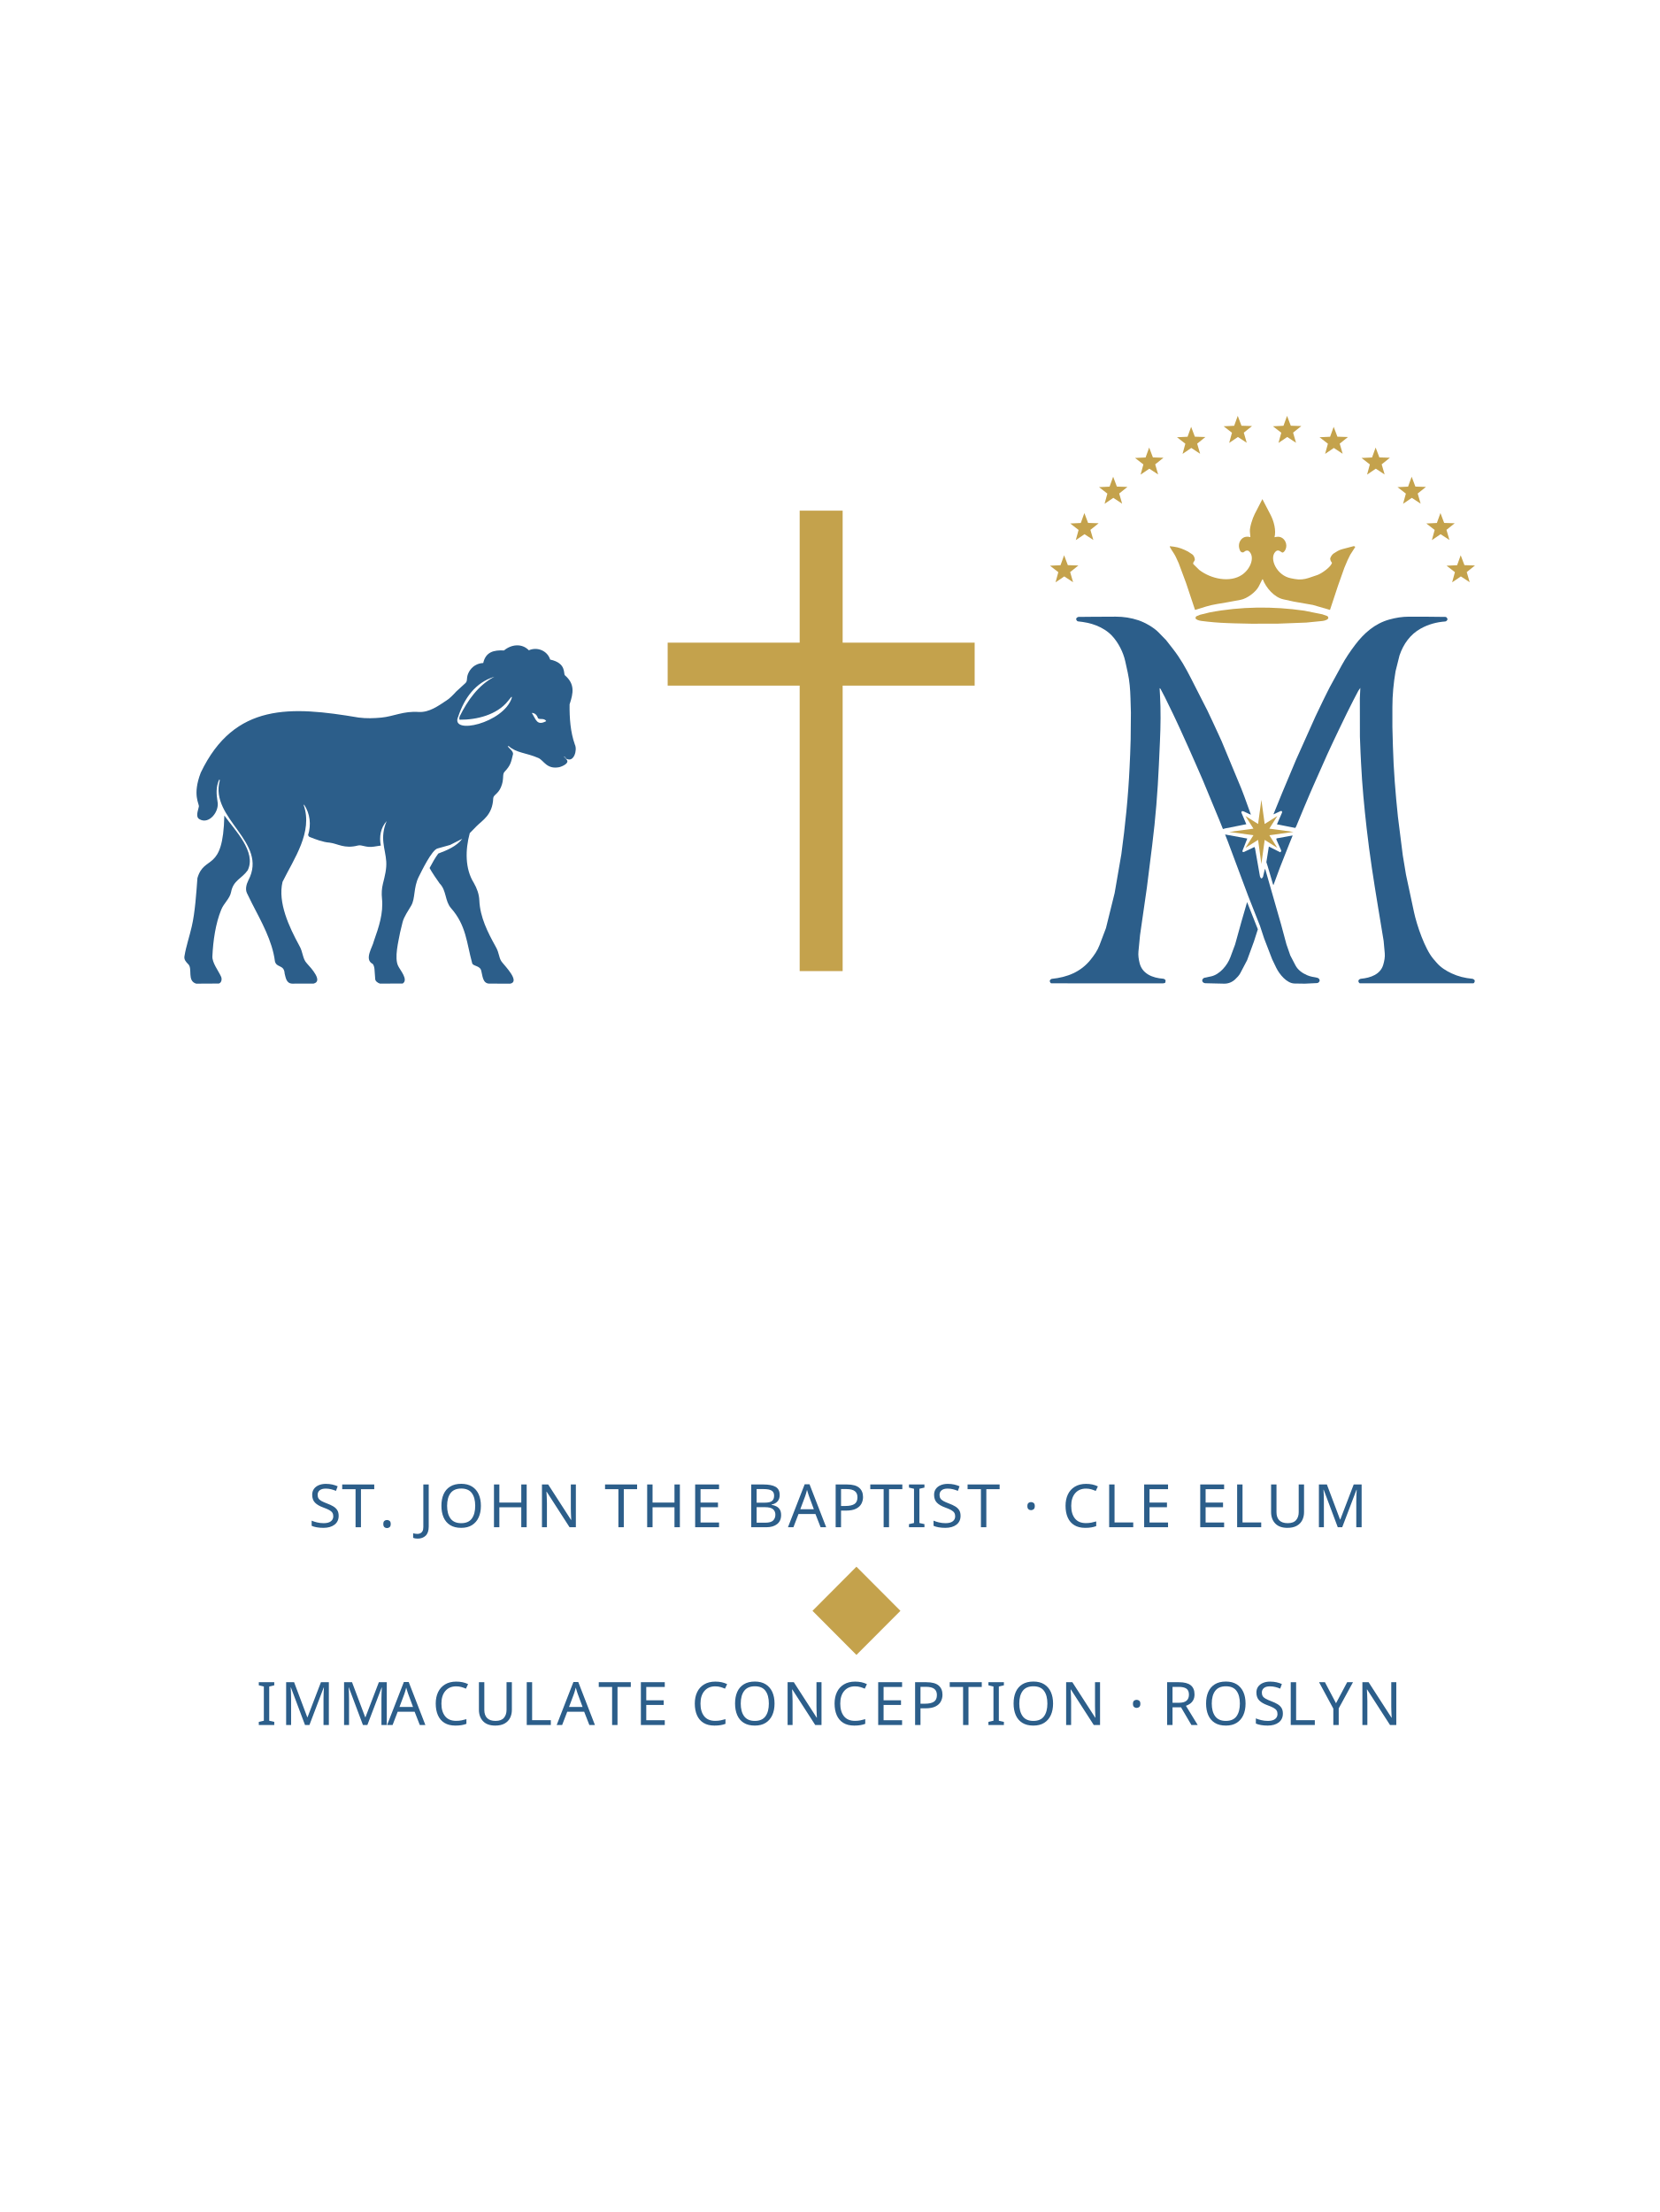
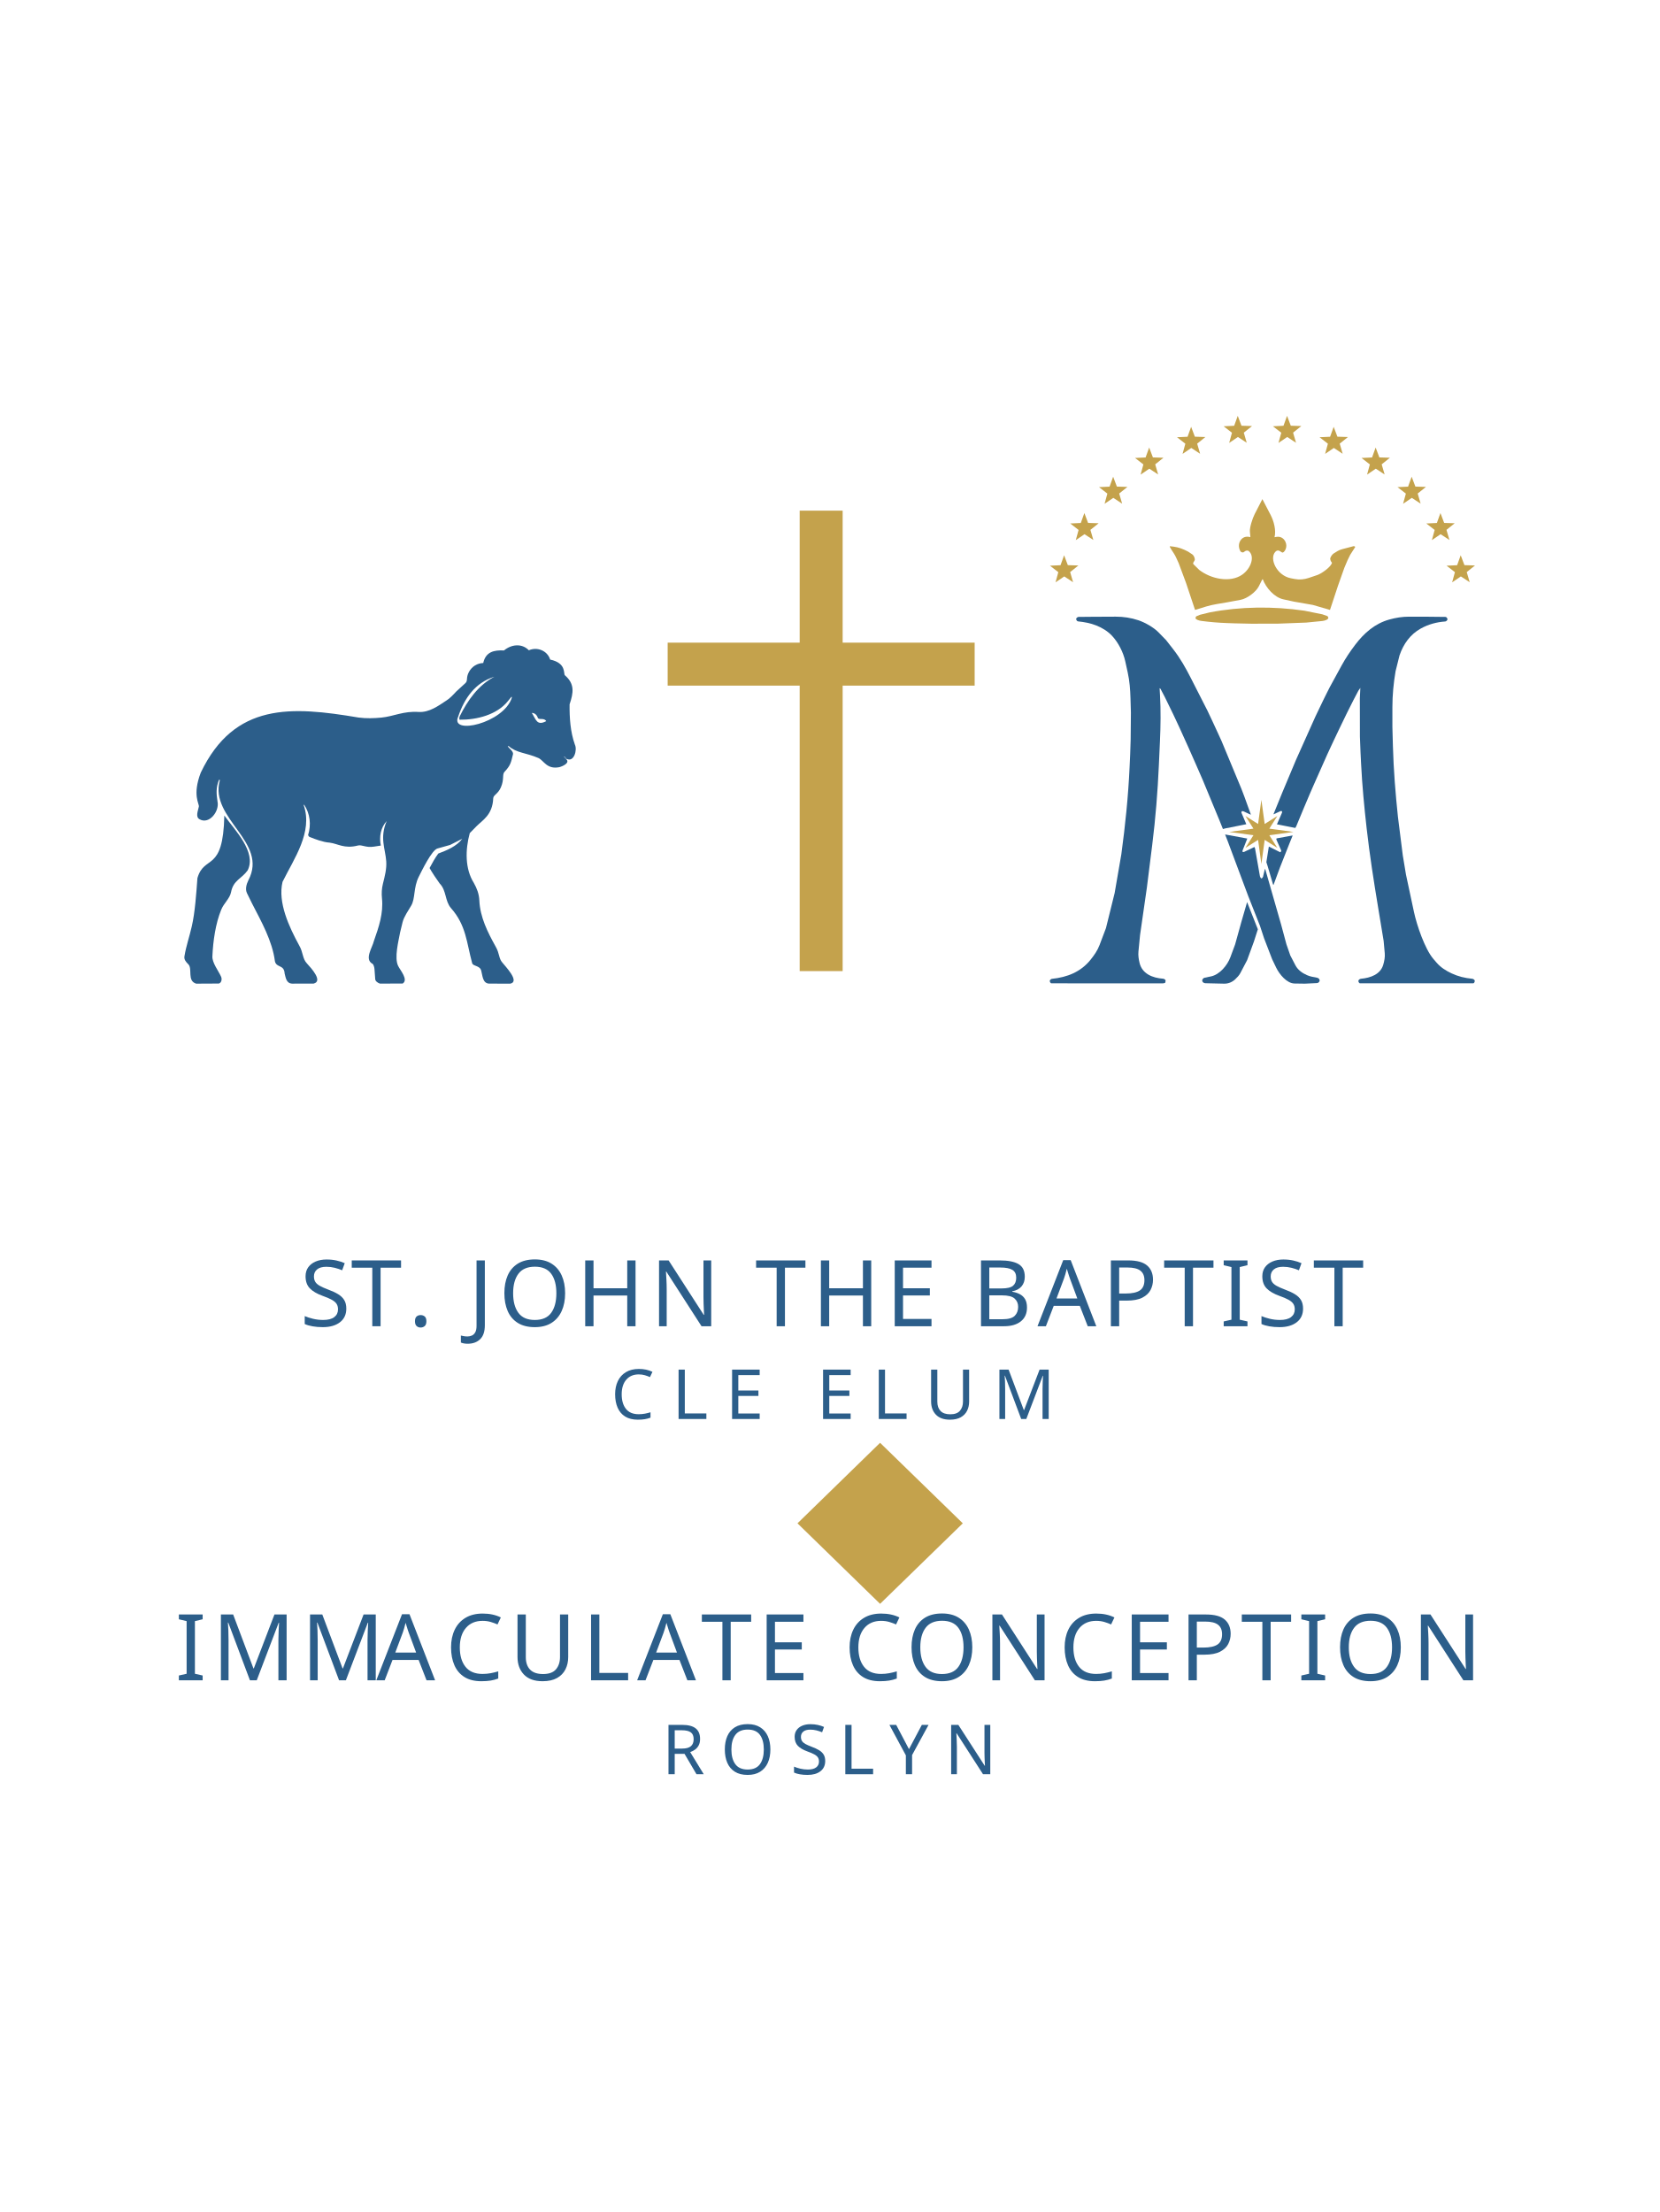
<svg xmlns="http://www.w3.org/2000/svg" id="AB5-stacked-lockup" viewBox="0 0 1800 2400">
  <g id="stacked-full-color">
    <g id="icon-group">
      <g id="lockup-m">
        <g id="crown-stars-accent">
          <path d="M1365.62,636.27c-3.01,6-12.55,13.2-19.69,14.53l-13.74,2.55c-8.02,1.49-15.92,2.35-23.65,4.72l-12.01,3.7-9.75-29.21-8.02-21.54-2.94-6.43c-2.46-5.37-8.3-12.15-6.32-11.92l3.79.45c5.62.66,10.68,2.74,15.66,5.35l4.65,3.07c1.41.93,2.56,3.53,2.68,5.36.13,1.98-2.95,3.8-1.37,5.37l6.14,6.06c12.74,9.86,33.44,14.27,46.59,5.2,9.59-6.62,14.21-20.08,6.95-25.78-.7-.55-2.77-.42-3.48.07l-1.99,1.37c-.77.53-2.8-.07-3.38-1.1-2.41-4.29-2.18-9.45,1.12-13.06,2.5-2.74,6.22-3.22,9.69-2.29l-.52-6.05c-.37-4.33,2.81-14.28,5.22-18.97l8.33-16.18,8.82,16.94c3.72,7.14,6.25,16.98,4.34,24.4l2.27-.39c5.04-.87,9.1,2.56,10.27,7.36,1.32,5.45-2.57,10.23-4.19,9.64-1.66-.61-4.3-4.19-7.48-.76-6.86,7.43,1.63,25.74,16.85,28.67l4.32.83c4.97.96,10.19.47,14.98-1.15l9.52-3.22c4.42-1.49,15.02-8.88,15.8-13.33-1.04-.97-2.42-3.6-1.7-5.33.76-1.84,2.06-3.72,3.61-4.74,2.85-1.87,5.67-3.69,8.91-4.54l12.58-3.32c.52-.14,2.09.49,1.75,1.01l-5.36,8.34-2.91,5.93-3.43,8.12-6.84,19.29-8.76,26.47-18.59-5.41-20.72-3.62-11.42-2.5c-9.57-2.09-18.71-12.32-22.28-21.93l-.77.98-3.51,7Z" fill="#c4a24c" />
          <path d="M1386.34,676.65l-28.7.07-17.99-.4-8.26-.29c-9.49-.33-18.54-1.11-28-2.33-2.91-.38-6.14-1.52-6.36-2.99-.07-.5.44-1.83.92-2.03l4.01-1.67,10.33-2.53c33.61-6.49,69.01-6.81,102.88-1.87l19.45,3.91,5.45,1.94c.4.14,1.04,1.35,1.07,1.77.13,1.77-3.37,3.23-6.5,3.54l-17.46,1.72-30.84,1.17Z" fill="#c4a24c" />
          <polygon points="1385.78 919.92 1372.07 911.26 1368.49 937.47 1364.92 911.26 1351.21 919.92 1359.87 906.21 1333.66 902.64 1359.87 899.07 1351.21 885.36 1364.92 894.01 1368.49 867.81 1372.07 894.01 1385.78 885.36 1377.12 899.07 1403.32 902.64 1377.12 906.21 1385.78 919.92" fill="#c4a24c" />
          <g id="Stars">
            <polygon id="Left_Star" data-name="Left Star" points="1164.21 631.69 1154.64 625.41 1145.17 631.84 1148.19 620.8 1139.15 613.78 1150.58 613.24 1154.46 602.47 1158.51 613.18 1169.95 613.54 1161.02 620.7 1164.21 631.69" fill="#c4a24c" />
            <polygon points="1186.19 585.88 1176.62 579.6 1167.15 586.03 1170.18 574.99 1161.13 567.97 1172.57 567.43 1176.45 556.66 1180.49 567.37 1191.94 567.73 1183 574.89 1186.19 585.88" fill="#c4a24c" />
            <polygon points="1217.42 546.45 1207.85 540.17 1198.38 546.6 1201.4 535.56 1192.36 528.54 1203.8 528 1207.68 517.23 1211.72 527.94 1223.16 528.3 1214.23 535.46 1217.42 546.45" fill="#c4a24c" />
            <polygon points="1256.49 514.8 1246.93 508.51 1237.46 514.95 1240.48 503.9 1231.44 496.88 1242.87 496.35 1246.75 485.58 1250.8 496.29 1262.24 496.65 1253.3 503.81 1256.49 514.8" fill="#c4a24c" />
            <polygon points="1302.02 492.32 1292.45 486.03 1282.98 492.47 1286 481.42 1276.96 474.4 1288.4 473.87 1292.28 463.1 1296.32 473.81 1307.76 474.17 1298.83 481.33 1302.02 492.32" fill="#c4a24c" />
            <polygon points="1352.6 480.41 1343.03 474.13 1333.56 480.56 1336.58 469.52 1327.54 462.5 1338.97 461.96 1342.86 451.19 1346.9 461.9 1358.34 462.26 1349.41 469.42 1352.6 480.41" fill="#c4a24c" />
            <polygon points="1406.09 480.41 1396.53 474.13 1387.05 480.56 1390.08 469.52 1381.03 462.5 1392.47 461.96 1396.35 451.19 1400.4 461.9 1411.84 462.26 1402.9 469.42 1406.09 480.41" fill="#c4a24c" />
            <polygon points="1456.67 492.32 1447.1 486.03 1437.63 492.47 1440.66 481.42 1431.61 474.4 1443.05 473.87 1446.93 463.1 1450.97 473.81 1462.42 474.17 1453.48 481.33 1456.67 492.32" fill="#c4a24c" />
            <polygon points="1502.2 514.8 1492.63 508.51 1483.16 514.95 1486.18 503.9 1477.14 496.88 1488.57 496.35 1492.45 485.58 1496.5 496.29 1507.94 496.65 1499.01 503.81 1502.2 514.8" fill="#c4a24c" />
            <polygon points="1541.27 546.45 1531.7 540.17 1522.23 546.6 1525.26 535.56 1516.21 528.54 1527.65 528 1531.53 517.23 1535.57 527.94 1547.02 528.3 1538.08 535.46 1541.27 546.45" fill="#c4a24c" />
            <polygon points="1572.5 585.88 1562.93 579.6 1553.46 586.03 1556.48 574.99 1547.44 567.97 1558.88 567.43 1562.76 556.66 1566.8 567.37 1578.25 567.73 1569.31 574.89 1572.5 585.88" fill="#c4a24c" />
            <polygon id="Right_Star" data-name="Right Star" points="1594.48 631.69 1584.92 625.41 1575.45 631.84 1578.47 620.8 1569.43 613.78 1580.86 613.24 1584.74 602.47 1588.79 613.18 1600.23 613.54 1591.29 620.7 1594.48 631.69" fill="#c4a24c" />
          </g>
        </g>
        <g id="m-letterform">
          <g>
            <path d="M1476.67,828.68l-.6-12-.68-17.43-.07-41.69.53-11.21-2.13,3.07-5.41,10.3-7,13.92-9.06,18.75-5.22,10.98-2.97,6.35-4.05,8.74-14.96,33.67-4.05,9.32-6.39,15.09-8.35,20.1c-.18.43-.84,1.49-.98,1.67l-7.26-1.43-12.65-2.49,5.47-12.58c.15-.35.21-1.51-.06-1.6l-1.07-.35-8.15,3.72,9.41-23.17,15.09-35.97,21.14-47.19,8.47-17.67,4.22-8.5,2.75-5.43,12.91-23.64c4.35-7.96,9.24-15.2,14.7-22.41,9.67-12.75,21.4-23.05,36.98-27.4,7.01-1.96,14.06-3.11,21.31-3.11h15.88s23.9.26,23.9.26c.95,0,2.12,1.65,2.09,2.6-.03.85-1.34,2.26-2.35,2.33-9.56.69-18.35,3.08-26.66,7.69-11.46,6.36-18.82,16.79-23.04,29.14l-4.29,17.18c-2.2,13-3.44,25.81-3.44,39.06v21.47s.57,20.96.57,20.96c.72,25.76,2.75,50.83,5.44,76.49l5.26,41.74,3.47,20.92,8.66,40.55c3.07,14.37,11.89,40.27,21.04,50.91l3.5,4.07c4.4,5.12,10.07,8.72,16.21,11.6,7.16,3.36,14.5,5.14,22.49,5.89,1.05.1,2.24.97,2.62,1.74.39.79-.33,3.2-1.59,3.2h-122.82c-1.01,0-1.95-2.04-1.75-2.78.27-1.03,1.47-2.04,2.76-2.16,10.64-1,21.2-4.84,24.22-15.21,1.17-4.01,2.02-8.3,1.63-12.52l-1.22-13.42-6.03-36.53c-4.73-28.65-9.14-56.73-12.4-85.58-2.64-23.37-4.83-46.2-6.02-70.03Z" fill="#2c5e8a" />
            <path d="M1375.53,940.51l-1.63-5.05,2.69-16.93,12.21,6.1c.67.33,1.54-1.74,1.15-1.98l-5.27-11.94.28-1.06,13.27-2.41,4.22-.77-3.43,8.48-10.49,26.54-6.42,17.41-.43,1.18c-.09.23-.54-.46-.63-.76l-2.39-8.14-3.14-10.65Z" fill="#2c5e8a" />
            <path d="M1258.08,746.62l.42,7.47c.96,16.9.7,33.45-.06,50.38l-1.16,25.64c-1.31,29.16-3.6,57.74-7.22,86.68l-5.82,46.45-7.37,51.22-1.76,18.04c-.4,4.09.27,8.24,1.2,12.18,2.78,11.75,13.88,16.4,25.69,17.22.93.07,2.62,1.12,2.58,1.96s-.15,1.69-.29,2.13c-.18.55-1.61.94-2.48.94l-121.1-.02c-1.06,0-1.94-2.01-1.8-2.79s1.31-1.98,2.28-2.08c16.8-1.74,31.37-7.53,41.96-20.71,3.93-4.89,7.49-9.94,9.71-15.81l7.01-18.51,9.43-38.1,7.26-42.06c4.29-31.55,7.48-62.66,8.94-94.42l.64-14.02.53-16.24.27-28.98-.46-15.69c-.27-9.42-.97-18.59-2.98-27.76l-2.71-12.34c-2.11-9.62-7.47-20.22-14.26-27.49-4.76-5.1-10.68-8.69-17.13-11.27-6.52-2.61-12.97-3.72-20.04-4.48-.85-.09-1.96-1.88-1.83-2.72.15-.94,1.6-2.09,2.61-2.1l15.2-.14,25.16-.12c8.42-.04,16.61,1.26,24.6,3.91,7.12,2.37,16.72,7.87,21.72,13.02l8.29,8.52,7.65,9.8c7.6,9.73,13.54,20.22,19.17,31.28l17.98,35.29,5.59,11.85,6.05,13.09,3.83,8.41,21.26,51.17,3.24,8.44,7.25,20.04-1.73-.66-6.18-2.9c-.35-.16-1.24-.29-1.55-.3-.41,0-1.02,1.24-.86,1.63l4.87,11.5.46,1.1s-.47.09-.89.17l-10.53,2.11-11.24,2.22-2.7.72-3.77-9.38-18.14-43.82-7.78-17.82-8-18.1-9.23-20.36-2.95-6.37-4.26-9.06-8.96-18.37-4.61-8.79c-.09-.17-1.15-.92-1.03-.81Z" fill="#2c5e8a" />
          </g>
          <g>
            <path d="M1431.67,1063.43c-.77-3.99-6.03-2.06-13.71-5.41-5.19-2.26-9.92-5.68-12.53-10.68l-5.56-10.69-4.19-12.05-5.79-21.52-17.16-59.9c-.13-.07-.36-.18-.5-.25l-1.97,8.44c-.12.51-1.28,1.82-1.71,1.74-.66-.12-1.5-1.64-1.63-2.4l-3.92-22.3-1.37-7.78c-.07-.38-.57-1.57-.66-1.66l-11.37,5.41c-.38.18-1.57,0-1.61-.31-.03-.21-.03-1,.1-1.32l5.1-12.92-24.07-4.45,2.84,7.27,22.57,60.4h.02s12.11,30.7,12.11,30.7c.11-.01.16-.01.07.03l4.71,14.32,8.72,22.64,4.32,9.02c3.57,7.45,11.67,17.21,19.92,17.34l11.24.17,13.36-.64c1.42-.07,2.96-1.75,2.68-3.19Z" fill="#2c5e8a" />
            <path d="M1372.23,942.94h0c-.17-.09-.12-.06,0,0Z" fill="#2c5e8a" />
          </g>
          <path d="M1363.57,1005.51h0s-10.56-26.77-10.56-26.77l-6.22,21.47-6.8,24.5-5.18,13.97c-3.23,8.72-11.63,18.77-21.01,20.71l-6.79,1.4c-1.52.31-2.84,1.82-2.71,3.28.14,1.52,1.71,2.69,3.41,2.73l20.37.47c4.52.1,8.83-1.69,12.02-4.76,2.09-2.01,4.2-4.11,5.54-6.67l7.39-14.08,7.43-20.36,4.21-13.15-1.08-2.74Z" fill="#2c5e8a" />
        </g>
      </g>
      <g id="lockup-lamb">
        <path d="M550.85,809.82c1.54,2.14,6.33,5.48,5.72,8.46-2.21,9.06-2.51,12-9.26,19.21-2.66,2.84-.06,7.93-3.89,16.77-3.24,7.47-8.16,8.14-8.31,11.91-.76,18.24-11.82,23.82-18.26,30.4l-7.2,7.37c-4.97,18.17-5.19,38.71,4.4,53.99,3.43,6.08,5.69,12.07,6,19.1.77,18.03,9.05,34.46,17.64,49.92,4.47,7.72,3.24,12.83,7.3,17.42,3.12,4.04,19.5,20.69,8.57,22.91,0,0-23.06-.08-23.06-.08-7.03-.35-7-9.12-8.41-14.01-1.32-5.68-8.99-4.76-9.82-8.15-6.09-22.04-6.33-40.98-23.03-59.8-6.68-7.78-4.75-19.08-12.2-26.61-2.95-4-8.64-12.47-10.99-16.84,3.07-5.68,5.71-10.6,9.44-15.69,9.31-3.51,19.9-7.82,26.03-16.03l-13.21,6.69-13.55,3.81c-6.21,1.39-17.32,24.55-20.48,30.8-5.92,11.92-3.53,23.56-8.25,31.37-3.19,5.56-7.72,11.69-9.29,17.96,0,0-2.62,10.78-2.62,10.78-1.77,9.7-6.56,27.77-2.13,36.62,2.16,4.53,11.36,14.92,4.9,19.02l-24.68.09c-2.12-.64-4.96-2.54-5.12-4.76l-.82-11.1c-.12-1.6-.87-4.79-2.12-5.62-9.26-4.91.03-17.97,1.49-24.75,5.37-15.27,10.43-29.89,8.77-46.33-.55-5.4-.28-10.56,1.04-15.84,1.97-7.92,4.16-16.03,3.59-24.24-.95-13.82-7.35-25.38.48-43.72-6.56,7.22-8.29,17-6.37,26.59l-7.53,1.16c-8.91,1.37-12.87-2.38-17.38-1.21-14.65,3.81-21.75-2.04-30.59-3.13-7.29-.5-15.1-3.55-21.85-6.2-.59-.22-1.47-1.6-1.54-2,3.51-11.37,2.15-23.22-4.28-32.94l-.54.33c10.29,29.3-10.48,58.11-22.9,83.32-5.41,22.39,7.26,49.2,18.05,69,4.52,7.77,3.36,14.28,8.45,19.61,4.91,5.34,17.54,19.24,7.23,21.79,0,0-23.24.07-23.24.07-6.39-.25-7-6.29-8.23-10.97-.54-10-8.82-5.88-10.54-13.32-2.8-22.16-14.86-43.26-24.87-62.8,0,0-5.43-11.06-5.43-11.06-2.13-4.35-.57-9.78,1.51-14,21.94-41.73-42.23-66.66-31.06-108.17-.02-1.37-.38-1.6-1-.23-3.19,7.78-2.67,14.89-1.45,22.82,2.43,10.64-8.96,25.33-19.35,19.43-4.99-2.55-1.55-9.81-.88-13.74.71-3.03-7.38-12.31,2.11-36.96,36.52-76.23,98.38-72,171.2-59.71,8.26,1.08,16.49.85,24.79.05,13.15-1.27,23.97-7.33,40.58-6.09,11.36.58,21.14-6.63,30.15-12.6,2.87-1.58,8.13-7.02,10.31-9.5,0,0,10.04-9.2,10.04-9.2,3-2.75.32-5.81,3.97-12.35,3.23-5.78,8.8-9.2,15.38-9.49,2.75-12.18,11.63-14.14,22.54-13.62,7.76-6.52,19.27-8.13,26.96-.18,9.04-3.99,20.11.34,23.12,10.08,17.82,3.81,14.23,15.18,15.95,17.01,11.07,9.53,9.23,19.28,5.13,31.56-.16,14.6.8,29.75,5.69,43.56,2.95,5.88-.98,19.55-8.68,15.64l-.96.11c5.11,4.06-3.6,7.94-7.24,8.87-13.51,2.62-16.61-7.07-22.53-9.9-13.25-5.82-23.93-5.38-32.39-13l-1,.28ZM551.01,760.73c-11.85,14.83-33.79,20.36-52.23,20.14-.78.05-.46-2.89-.03-3.66,8.68-17.45,20.05-33.68,37.63-42.97-20.72,6.37-32.63,23.38-39.25,43.27-9.49,20.59,49.48,7.2,58.18-20.55l-.29-1.12-4.01,4.9ZM583.45,778.74c-.98-3.11-3.55-5.33-6.48-5.19,4.62,7.13,5.46,14.29,15.62,8.88-2.26-4.1-8.24-.83-9.14-3.69ZM551.19,808.65l-.86-.08.86.08ZM613.36,821.72l-1.56-1.04.8,1.45.76-.41ZM613.73,822.2l-.6.62.47.42.59-.53-.45-.51Z" fill="#2c5e8a" />
        <path d="M239.71,1059.39c1.3,2.42.9,6.75-2.24,7.74l-24.62.13c-10.17-3.03-3.68-16.26-8.59-21.08-2.46-2.41-4.85-5.19-4.13-8.72,1.75-10.84,5.48-21.45,7.88-32.11,3.58-15.11,5.02-36.91,6.17-52.58,7.53-26.12,27.93-5.16,29.2-67.94,11.15,15.69,35.25,39.53,25.31,59.51-6.51,9.16-15.5,10.57-17.99,23.54-1.36,7.08-7.71,11.87-10.64,19.01-6.22,15.16-8.86,33.91-9.63,50.57-.46,6.99,6.57,15.86,9.28,21.93Z" fill="#2c5e8a" />
      </g>
      <polygon id="lockup-cross" points="1057.42 697.27 914.2 697.27 914.2 554.05 867.58 554.05 867.58 697.27 724.36 697.27 724.36 743.89 867.58 743.89 867.58 1053.63 914.2 1053.63 914.2 743.89 1057.42 743.89 1057.42 697.27" fill="#c4a24c" />
    </g>
    <g id="text-block">
-       <text transform="translate(334.8008 1657.047)" fill="#2c5e8a" font-family="CormorantSC-Regular, 'Cormorant SC'" font-size="65">
-         <tspan x="0" y="0" letter-spacing=".06em">S</tspan>
-         <tspan x="35.81" y="0" letter-spacing="0em">T</tspan>
-         <tspan x="76.37" y="0" letter-spacing=".06em">. JOHN THE BAPTIST · CLE ELUM</tspan>
-       </text>
-       <text transform="translate(881.126 1780.203)" fill="#c4a24c" font-family="CormorantSC-Regular, 'Cormorant SC'" font-size="125" letter-spacing=".06em">
+       <g>
+         <text transform="translate(717.9765 1925.023)" fill="#2c5e8a" font-family="CormorantSC-Regular, 'Cormorant SC'" font-size="75">
+           <tspan x="0" y="0" letter-spacing=".18em">R</tspan>
+           <tspan x="63.82" y="0" letter-spacing=".23em">OS</tspan>
+           <tspan x="191.85" y="0" letter-spacing=".2em">L</tspan>
+           <tspan x="246.97" y="0" letter-spacing=".23em">YN</tspan>
+         </text>
+         <text transform="translate(190.0587 1823.11)" fill="#2c5e8a" font-family="CormorantSC-Regular, 'Cormorant SC'" font-size="100">
+           <tspan x="0" y="0" letter-spacing=".06em">IMM</tspan>
+           <tspan x="218.2" y="0" letter-spacing=".05em">A</tspan>
+           <tspan x="293.2" y="0" letter-spacing=".06em">CUL</tspan>
+           <tspan x="501.19" y="0" letter-spacing="0em">A</tspan>
+           <tspan x="570.4" y="0" letter-spacing=".06em">TE CONCEPTION</tspan>
+         </text>
+       </g>
+       <text transform="translate(864.5154 1712.071) scale(1.0298 1)" fill="#c4a24c" font-family="CormorantSC-Regular, 'Cormorant SC'" font-size="228.21" letter-spacing=".06em">
        <tspan x="0" y="0">◆</tspan>
      </text>
-       <text transform="translate(278.1853 1871.589)" fill="#2c5e8a" font-family="CormorantSC-Regular, 'Cormorant SC'" font-size="65">
-         <tspan x="0" y="0" letter-spacing=".06em">IMM</tspan>
-         <tspan x="141.83" y="0" letter-spacing=".05em">A</tspan>
-         <tspan x="190.58" y="0" letter-spacing=".06em">CUL</tspan>
-         <tspan x="325.78" y="0" letter-spacing="0em">A</tspan>
-         <tspan x="370.76" y="0" letter-spacing=".06em">TE CONCEPTION · </tspan>
-         <tspan x="981.75" y="0" letter-spacing=".01em">R</tspan>
-         <tspan x="1026.34" y="0" letter-spacing=".06em">OS</tspan>
-         <tspan x="1115.84" y="0" letter-spacing=".04em">L</tspan>
-         <tspan x="1152.89" y="0" letter-spacing=".06em">YN</tspan>
-       </text>
+       <g>
+         <text transform="translate(662.778 1539.587)" fill="#2c5e8a" font-family="CormorantSC-Regular, 'Cormorant SC'" font-size="75" letter-spacing=".25em">
+           <tspan x="0" y="0">CLE ELUM</tspan>
+         </text>
+         <text transform="translate(325.5081 1438.945)" fill="#2c5e8a" font-family="CormorantSC-Regular, 'Cormorant SC'" font-size="100">
+           <tspan x="0" y="0" letter-spacing=".06em">S</tspan>
+           <tspan x="55.1" y="0" letter-spacing="0em">T</tspan>
+           <tspan x="117.5" y="0" letter-spacing=".06em">. JOHN THE BAPTIST</tspan>
+         </text>
+       </g>
    </g>
  </g>
</svg>
